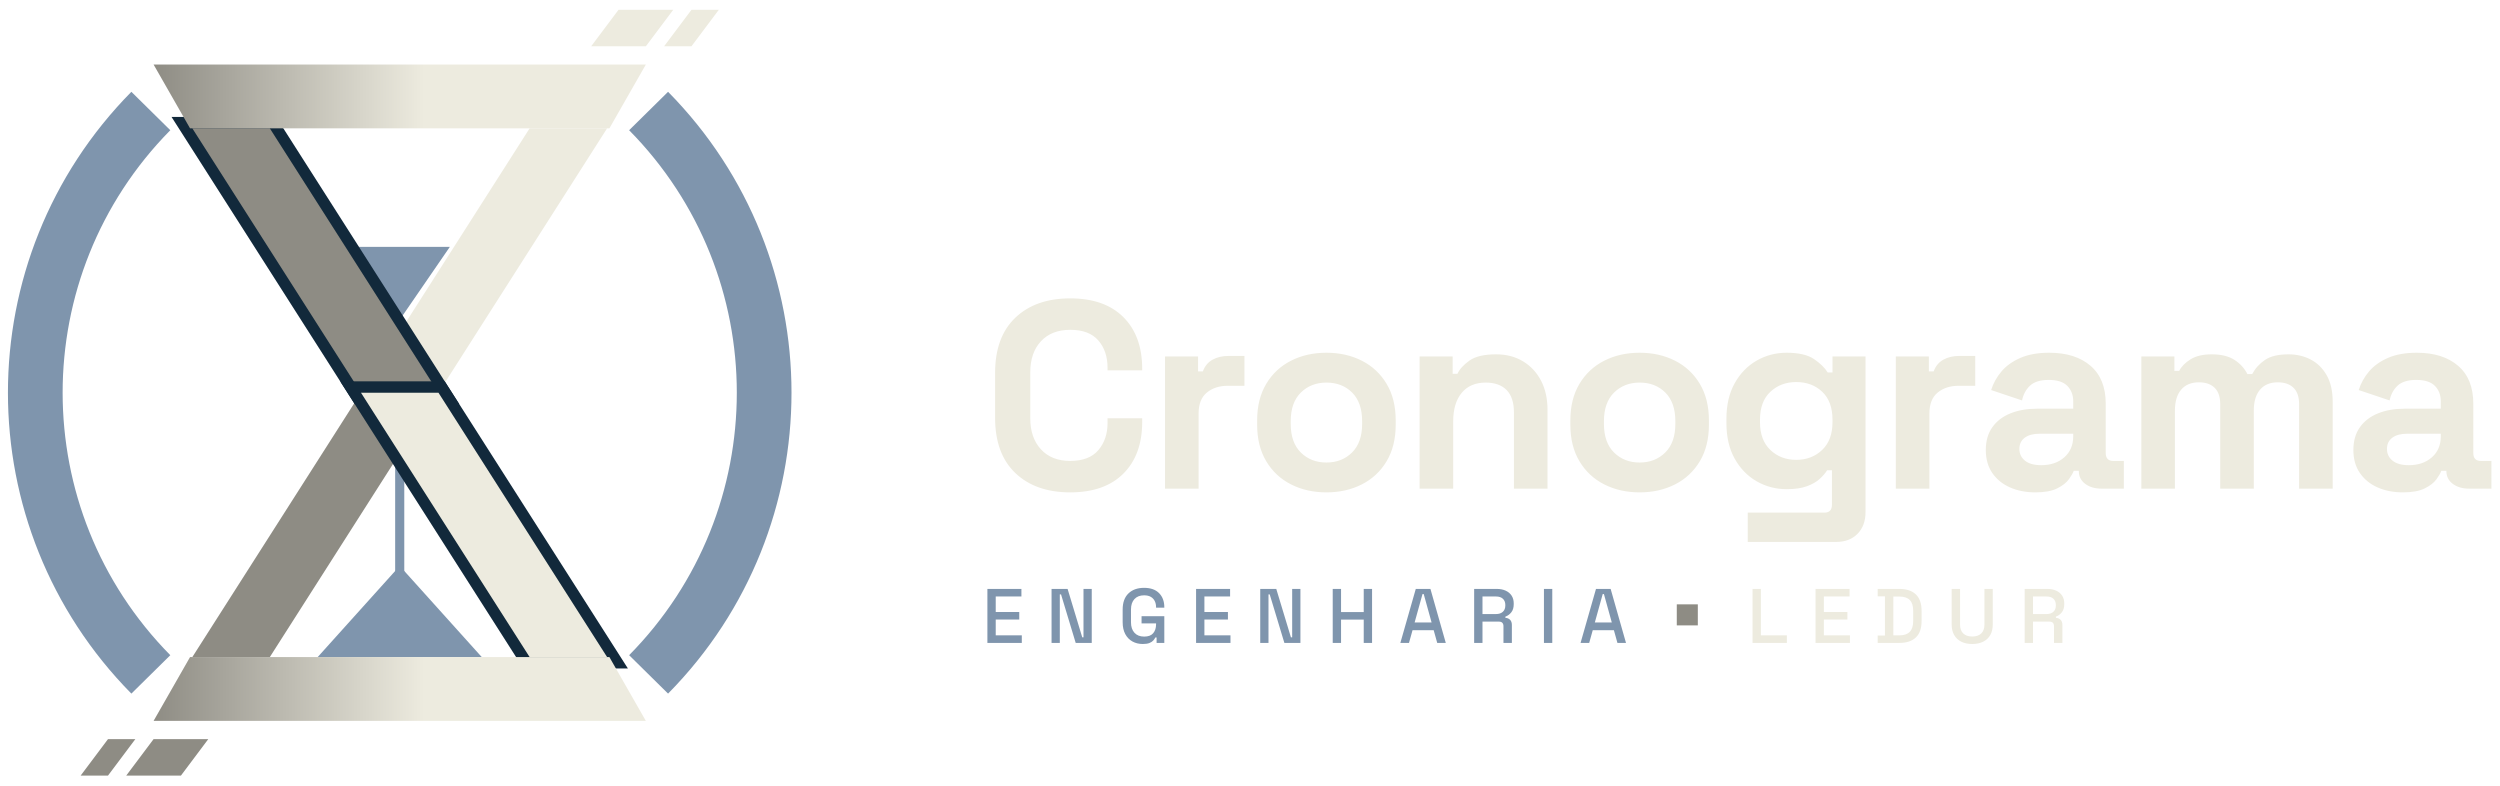
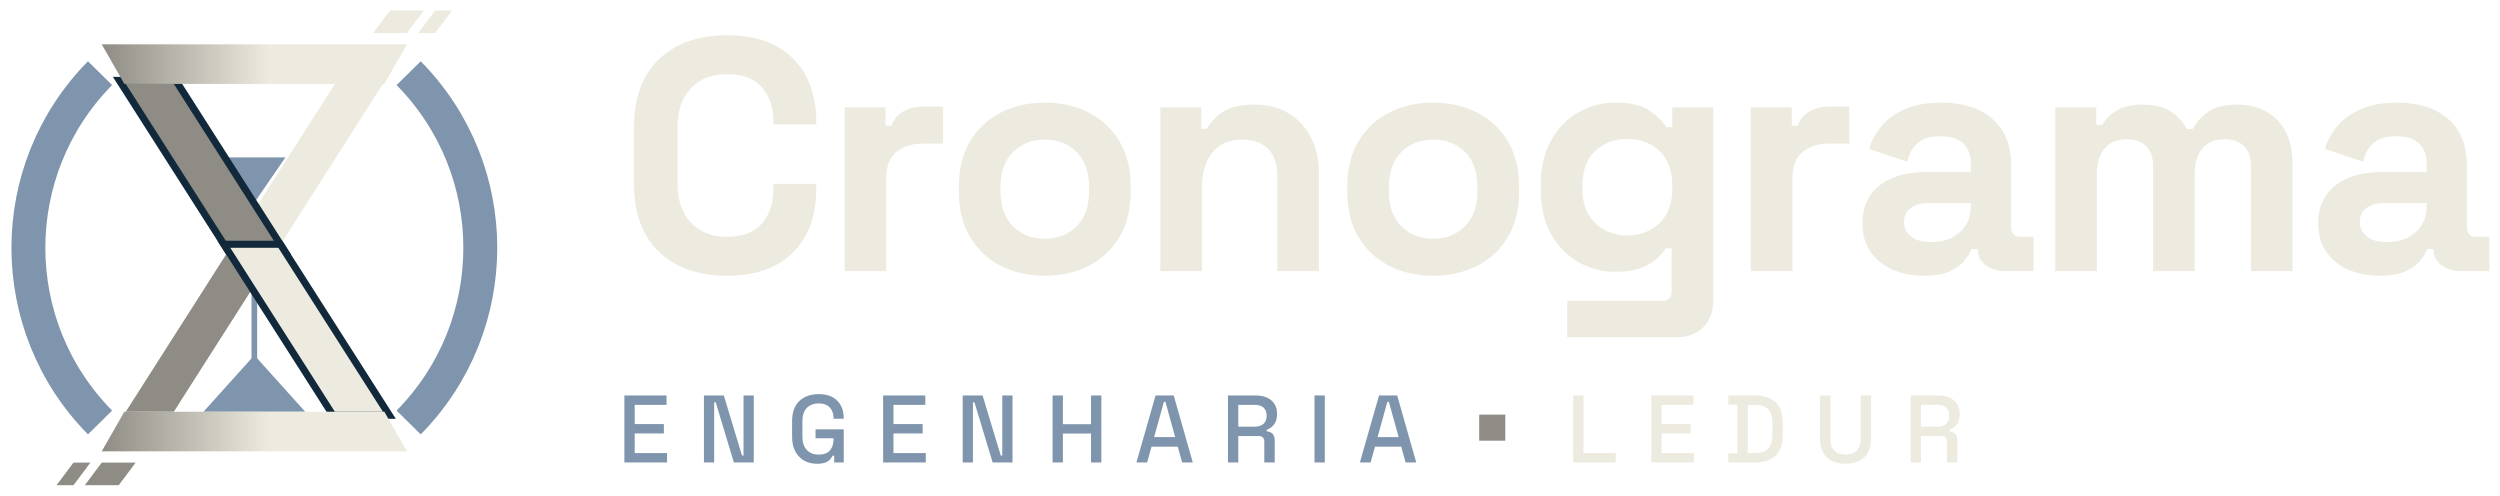
- <svg xmlns="http://www.w3.org/2000/svg" viewBox="56 58 713 224" width="713" height="224">
+ <svg xmlns="http://www.w3.org/2000/svg" viewBox="194 135 575 114" width="575" height="114">
  <g transform="translate(40,40)">
-     <svg x="0" y="0" width="260" height="260" viewBox="0 0 200 200">
+     <svg x="147.5" y="87" width="130" height="130" viewBox="0 0 200 200">
      <defs>
        <linearGradient id="shescuroEngenharia" x1="0" y1="0" x2="0" y2="1">
          <stop offset="0" stop-color="#7F95AD" stop-opacity="0.30" />
          <stop offset="0.5" stop-color="#7F95AD" stop-opacity="0.60" />
          <stop offset="1" stop-color="#7F95AD" stop-opacity="0.34" />
        </linearGradient>
        <linearGradient id="capescuroEngenharia" x1="0" y1="0" x2="1" y2="0">
          <stop offset="0" stop-color="#8E8C84" />
          <stop offset="0.55" stop-color="#EDEBDF" />
        </linearGradient>
      </defs>
      <path d="M45.4,38.2 A88,88 0 0 0 45.4,161.8" fill="none" stroke="#7F95AD" stroke-width="12" />
      <path d="M154.6,38.2 A88,88 0 0 1 154.6,161.8" fill="none" stroke="#7F95AD" stroke-width="12" />
      <polygon points="89,68 111,68 100,84" fill="#7F95AD" />
      <line x1="100" y1="88" x2="100" y2="140" stroke="#7F95AD" stroke-width="2" />
      <polygon points="82,158 118,158 100,138" fill="#7F95AD" />
      <polygon points="128.5,42.0 145.5,42.0 108.5,100.0 91.5,100.0" fill="#EDEBDF" />
      <polygon points="91.5,100.0 108.5,100.0 71.5,158.0 54.5,158.0" fill="#8E8C84" />
      <polygon points="54.5,42.0 71.5,42.0 108.5,100.0 91.5,100.0" fill="#8E8C84" stroke="#12293B" stroke-width="5" paint-order="stroke" />
      <polygon points="91.5,100.0 108.5,100.0 145.5,158.0 128.5,158.0" fill="#EDEBDF" stroke="#12293B" stroke-width="5" paint-order="stroke" />
      <polygon points="46,28 154,28 146,42 54,42" fill="url(#capescuroEngenharia)" />
      <polygon points="54,158 146,158 154,172 46,172" fill="url(#capescuroEngenharia)" />
      <polygon points="148,16 160,16 154,24 142,24" fill="#EDEBDF" />
      <polygon points="164,16 170,16 164,24 158,24" fill="#EDEBDF" />
      <polygon points="46,176 58,176 52,184 40,184" fill="#8E8C84" />
      <polygon points="36,176 42,176 36,184 30,184" fill="#8E8C84" />
    </svg>
    <path transform="translate(296,157.36)" d="M25.232 1.064Q15.352 1.064 9.576 -4.446Q3.8 -9.956 3.8 -20.216V-32.984Q3.8 -43.244 9.576 -48.754Q15.352 -54.264 25.232 -54.264Q35.036 -54.264 40.394 -48.906Q45.752 -43.548 45.752 -34.2V-33.744H35.872V-34.504Q35.872 -39.216 33.25 -42.256Q30.628 -45.296 25.232 -45.296Q19.912 -45.296 16.872 -42.028Q13.832 -38.76 13.832 -33.136V-20.064Q13.832 -14.516 16.872 -11.21Q19.912 -7.904 25.232 -7.904Q30.628 -7.904 33.25 -10.982Q35.872 -14.06 35.872 -18.696V-20.064H45.752V-19.0Q45.752 -9.652 40.394 -4.294Q35.036 1.064 25.232 1.064Z M52.264 0.0V-37.696H61.688V-33.44H63.056Q63.892 -35.72 65.83 -36.784Q67.768 -37.848 70.352 -37.848H74.912V-29.336H70.2Q66.552 -29.336 64.196 -27.398Q61.84 -25.46 61.84 -21.432V0.0Z M98.296 1.064Q92.672 1.064 88.188 -1.216Q83.704 -3.496 81.12 -7.828Q78.536 -12.16 78.536 -18.24V-19.456Q78.536 -25.536 81.12 -29.868Q83.704 -34.2 88.188 -36.48Q92.672 -38.76 98.296 -38.76Q103.92 -38.76 108.404 -36.48Q112.888 -34.2 115.472 -29.868Q118.056 -25.536 118.056 -19.456V-18.24Q118.056 -12.16 115.472 -7.828Q112.888 -3.496 108.404 -1.216Q103.92 1.064 98.296 1.064ZM98.296 -7.448Q102.704 -7.448 105.592 -10.298Q108.48 -13.148 108.48 -18.468V-19.228Q108.48 -24.548 105.63 -27.398Q102.78 -30.248 98.296 -30.248Q93.888 -30.248 91.0 -27.398Q88.112 -24.548 88.112 -19.228V-18.468Q88.112 -13.148 91.0 -10.298Q93.888 -7.448 98.296 -7.448Z M124.872 0.0V-37.696H134.296V-32.756H135.664Q136.576 -34.732 139.084 -36.518Q141.592 -38.304 146.684 -38.304Q151.092 -38.304 154.398 -36.29Q157.704 -34.276 159.528 -30.742Q161.352 -27.208 161.352 -22.496V0.0H151.776V-21.736Q151.776 -25.992 149.686 -28.12Q147.596 -30.248 143.72 -30.248Q139.312 -30.248 136.88 -27.322Q134.448 -24.396 134.448 -19.152V0.0Z M187.624 1.064Q182.0 1.064 177.516 -1.216Q173.032 -3.496 170.448 -7.828Q167.864 -12.16 167.864 -18.24V-19.456Q167.864 -25.536 170.448 -29.868Q173.032 -34.2 177.516 -36.48Q182.0 -38.76 187.624 -38.76Q193.248 -38.76 197.732 -36.48Q202.216 -34.2 204.8 -29.868Q207.384 -25.536 207.384 -19.456V-18.24Q207.384 -12.16 204.8 -7.828Q202.216 -3.496 197.732 -1.216Q193.248 1.064 187.624 1.064ZM187.624 -7.448Q192.032 -7.448 194.92 -10.298Q197.808 -13.148 197.808 -18.468V-19.228Q197.808 -24.548 194.958 -27.398Q192.108 -30.248 187.624 -30.248Q183.216 -30.248 180.328 -27.398Q177.44 -24.548 177.44 -19.228V-18.468Q177.44 -13.148 180.328 -10.298Q183.216 -7.448 187.624 -7.448Z M212.376 -18.696V-19.912Q212.376 -25.84 214.732 -30.058Q217.088 -34.276 221.002 -36.518Q224.916 -38.76 229.552 -38.76Q234.72 -38.76 237.38 -36.936Q240.04 -35.112 241.256 -33.136H242.624V-37.696H252.048V6.688Q252.048 10.564 249.768 12.882Q247.488 15.2 243.688 15.2H218.456V6.84H240.344Q242.472 6.84 242.472 4.56V-5.244H241.104Q240.344 -4.028 238.976 -2.774Q237.608 -1.52 235.328 -0.684Q233.048 0.152 229.552 0.152Q224.916 0.152 221.002 -2.09Q217.088 -4.332 214.732 -8.55Q212.376 -12.768 212.376 -18.696ZM232.288 -8.208Q236.696 -8.208 239.66 -11.02Q242.624 -13.832 242.624 -18.924V-19.684Q242.624 -24.852 239.698 -27.626Q236.772 -30.4 232.288 -30.4Q227.88 -30.4 224.916 -27.626Q221.952 -24.852 221.952 -19.684V-18.924Q221.952 -13.832 224.916 -11.02Q227.88 -8.208 232.288 -8.208Z M260.688 0.0V-37.696H270.112V-33.44H271.48Q272.316 -35.72 274.254 -36.784Q276.192 -37.848 278.776 -37.848H283.336V-29.336H278.624Q274.976 -29.336 272.62 -27.398Q270.264 -25.46 270.264 -21.432V0.0Z M300.488 1.064Q296.46 1.064 293.268 -0.342Q290.076 -1.748 288.214 -4.446Q286.352 -7.144 286.352 -11.02Q286.352 -14.896 288.214 -17.518Q290.076 -20.14 293.382 -21.47Q296.688 -22.8 300.944 -22.8H311.28V-24.928Q311.28 -27.588 309.608 -29.298Q307.936 -31.008 304.288 -31.008Q300.716 -31.008 298.968 -29.374Q297.22 -27.74 296.688 -25.156L287.872 -28.12Q288.784 -31.008 290.798 -33.402Q292.812 -35.796 296.194 -37.278Q299.576 -38.76 304.44 -38.76Q311.888 -38.76 316.22 -35.036Q320.552 -31.312 320.552 -24.244V-10.184Q320.552 -7.904 322.68 -7.904H325.72V0.0H319.336Q316.524 0.0 314.7 -1.368Q312.876 -2.736 312.876 -5.016V-5.092H311.432Q311.128 -4.18 310.064 -2.698Q309.0 -1.216 306.72 -0.076Q304.44 1.064 300.488 1.064ZM302.16 -6.688Q306.188 -6.688 308.734 -8.93Q311.28 -11.172 311.28 -14.896V-15.656H301.628Q298.968 -15.656 297.448 -14.516Q295.928 -13.376 295.928 -11.324Q295.928 -9.272 297.524 -7.98Q299.12 -6.688 302.16 -6.688Z M330.712 0.0V-37.696H340.136V-33.592H341.504Q342.492 -35.492 344.772 -36.898Q347.052 -38.304 350.776 -38.304Q354.804 -38.304 357.236 -36.746Q359.668 -35.188 360.96 -32.68H362.328Q363.62 -35.112 365.976 -36.708Q368.332 -38.304 372.664 -38.304Q376.16 -38.304 379.01 -36.822Q381.86 -35.34 383.57 -32.338Q385.28 -29.336 385.28 -24.776V0.0H375.704V-24.092Q375.704 -27.208 374.108 -28.766Q372.512 -30.324 369.624 -30.324Q366.356 -30.324 364.57 -28.234Q362.784 -26.144 362.784 -22.268V0.0H353.208V-24.092Q353.208 -27.208 351.612 -28.766Q350.016 -30.324 347.128 -30.324Q343.86 -30.324 342.074 -28.234Q340.288 -26.144 340.288 -22.268V0.0Z M405.32 1.064Q401.292 1.064 398.1 -0.342Q394.908 -1.748 393.046 -4.446Q391.184 -7.144 391.184 -11.02Q391.184 -14.896 393.046 -17.518Q394.908 -20.14 398.214 -21.47Q401.52 -22.8 405.776 -22.8H416.112V-24.928Q416.112 -27.588 414.44 -29.298Q412.768 -31.008 409.12 -31.008Q405.548 -31.008 403.8 -29.374Q402.052 -27.74 401.52 -25.156L392.704 -28.12Q393.616 -31.008 395.63 -33.402Q397.644 -35.796 401.026 -37.278Q404.408 -38.76 409.272 -38.76Q416.72 -38.76 421.052 -35.036Q425.384 -31.312 425.384 -24.244V-10.184Q425.384 -7.904 427.512 -7.904H430.552V0.0H424.168Q421.356 0.0 419.532 -1.368Q417.708 -2.736 417.708 -5.016V-5.092H416.264Q415.96 -4.18 414.896 -2.698Q413.832 -1.216 411.552 -0.076Q409.272 1.064 405.32 1.064ZM406.992 -6.688Q411.02 -6.688 413.566 -8.93Q416.112 -11.172 416.112 -14.896V-15.656H406.46Q403.8 -15.656 402.28 -14.516Q400.76 -13.376 400.76 -11.324Q400.76 -9.272 402.356 -7.98Q403.952 -6.688 406.992 -6.688Z" fill="#EDEBDF" />
    <path transform="translate(296,201.36)" d="M1.606 0.0V-15.4H11.308V-13.244H3.982V-8.822H10.692V-6.666H3.982V-2.156H11.418V0.0Z M19.904 0.0V-15.4H24.48L28.66 -1.584H29.012V-15.4H31.366V0.0H26.79L22.61 -13.838H22.258V0.0Z M45.924 0.308Q44.274 0.308 42.976 -0.407Q41.678 -1.122 40.93 -2.508Q40.182 -3.894 40.182 -5.896V-9.504Q40.182 -12.518 41.832 -14.113Q43.482 -15.708 46.298 -15.708Q49.07 -15.708 50.566 -14.201Q52.062 -12.694 52.062 -10.164V-10.054H49.708V-10.23Q49.708 -11.176 49.334 -11.935Q48.96 -12.694 48.212 -13.134Q47.464 -13.574 46.298 -13.574Q44.538 -13.574 43.548 -12.507Q42.558 -11.44 42.558 -9.548V-5.852Q42.558 -3.982 43.548 -2.893Q44.538 -1.804 46.32 -1.804Q48.08 -1.804 48.894 -2.772Q49.708 -3.74 49.708 -5.28V-5.566H45.572V-7.612H52.062V0.0H49.862V-1.562H49.51Q49.312 -1.144 48.927 -0.704Q48.542 -0.264 47.827 0.022Q47.112 0.308 45.924 0.308Z M61.12 0.0V-15.4H70.822V-13.244H63.496V-8.822H70.206V-6.666H63.496V-2.156H70.932V0.0Z M79.418 0.0V-15.4H83.994L88.174 -1.584H88.526V-15.4H90.88V0.0H86.304L82.124 -13.838H81.772V0.0Z M100.092 0.0V-15.4H102.468V-8.8H108.936V-15.4H111.312V0.0H108.936V-6.644H102.468V0.0Z M119.38 0.0 123.78 -15.4H127.96L132.338 0.0H129.896L128.884 -3.63H122.856L121.844 0.0ZM123.45 -5.83H128.29L126.046 -13.926H125.694Z M140.428 0.0V-15.4H146.896Q148.326 -15.4 149.415 -14.905Q150.504 -14.41 151.109 -13.486Q151.714 -12.562 151.714 -11.286V-11.044Q151.714 -9.592 151.021 -8.723Q150.328 -7.854 149.338 -7.502V-7.15Q150.174 -7.106 150.68 -6.589Q151.186 -6.072 151.186 -5.104V0.0H148.788V-4.774Q148.788 -5.368 148.48 -5.72Q148.172 -6.072 147.49 -6.072H142.804V0.0ZM142.804 -8.228H146.632Q147.908 -8.228 148.612 -8.877Q149.316 -9.526 149.316 -10.648V-10.824Q149.316 -11.946 148.623 -12.595Q147.93 -13.244 146.632 -13.244H142.804Z M160.332 0.0V-15.4H162.708V0.0Z M170.776 0.0 175.176 -15.4H179.356L183.734 0.0H181.292L180.28 -3.63H174.252L173.24 0.0ZM174.846 -5.83H179.686L177.442 -13.926H177.09Z" fill="#7F95AD" />
    <rect x="494.218" y="190.36" width="6" height="6" fill="#8E8C84" />
    <path transform="translate(514.218,201.36)" d="M1.606 0.0V-15.4H3.982V-2.156H11.396V0.0Z M19.574 0.0V-15.4H29.276V-13.244H21.95V-8.822H28.66V-6.666H21.95V-2.156H29.386V0.0Z M37.3 0.0V-2.112H39.368V-13.288H37.3V-15.4H43.46Q46.54 -15.4 48.179 -13.838Q49.818 -12.276 49.818 -9.13V-6.248Q49.818 -3.102 48.179 -1.551Q46.54 0.0 43.46 0.0ZM41.766 -2.156H43.482Q45.484 -2.156 46.452 -3.168Q47.42 -4.18 47.42 -6.182V-9.218Q47.42 -11.242 46.452 -12.232Q45.484 -13.222 43.482 -13.222H41.766Z M64.266 0.308Q62.44 0.308 61.131 -0.352Q59.822 -1.012 59.107 -2.255Q58.392 -3.498 58.392 -5.28V-15.4H60.79V-5.214Q60.79 -3.586 61.692 -2.706Q62.594 -1.826 64.266 -1.826Q65.938 -1.826 66.84 -2.706Q67.742 -3.586 67.742 -5.214V-15.4H70.118V-5.28Q70.118 -3.498 69.414 -2.255Q68.71 -1.012 67.39 -0.352Q66.07 0.308 64.266 0.308Z M79.22 0.0V-15.4H85.688Q87.118 -15.4 88.207 -14.905Q89.296 -14.41 89.901 -13.486Q90.506 -12.562 90.506 -11.286V-11.044Q90.506 -9.592 89.813 -8.723Q89.12 -7.854 88.13 -7.502V-7.15Q88.966 -7.106 89.472 -6.589Q89.978 -6.072 89.978 -5.104V0.0H87.58V-4.774Q87.58 -5.368 87.272 -5.72Q86.964 -6.072 86.282 -6.072H81.596V0.0ZM81.596 -8.228H85.424Q86.7 -8.228 87.404 -8.877Q88.108 -9.526 88.108 -10.648V-10.824Q88.108 -11.946 87.415 -12.595Q86.722 -13.244 85.424 -13.244H81.596Z" fill="#EDEBDF" />
  </g>
</svg>
